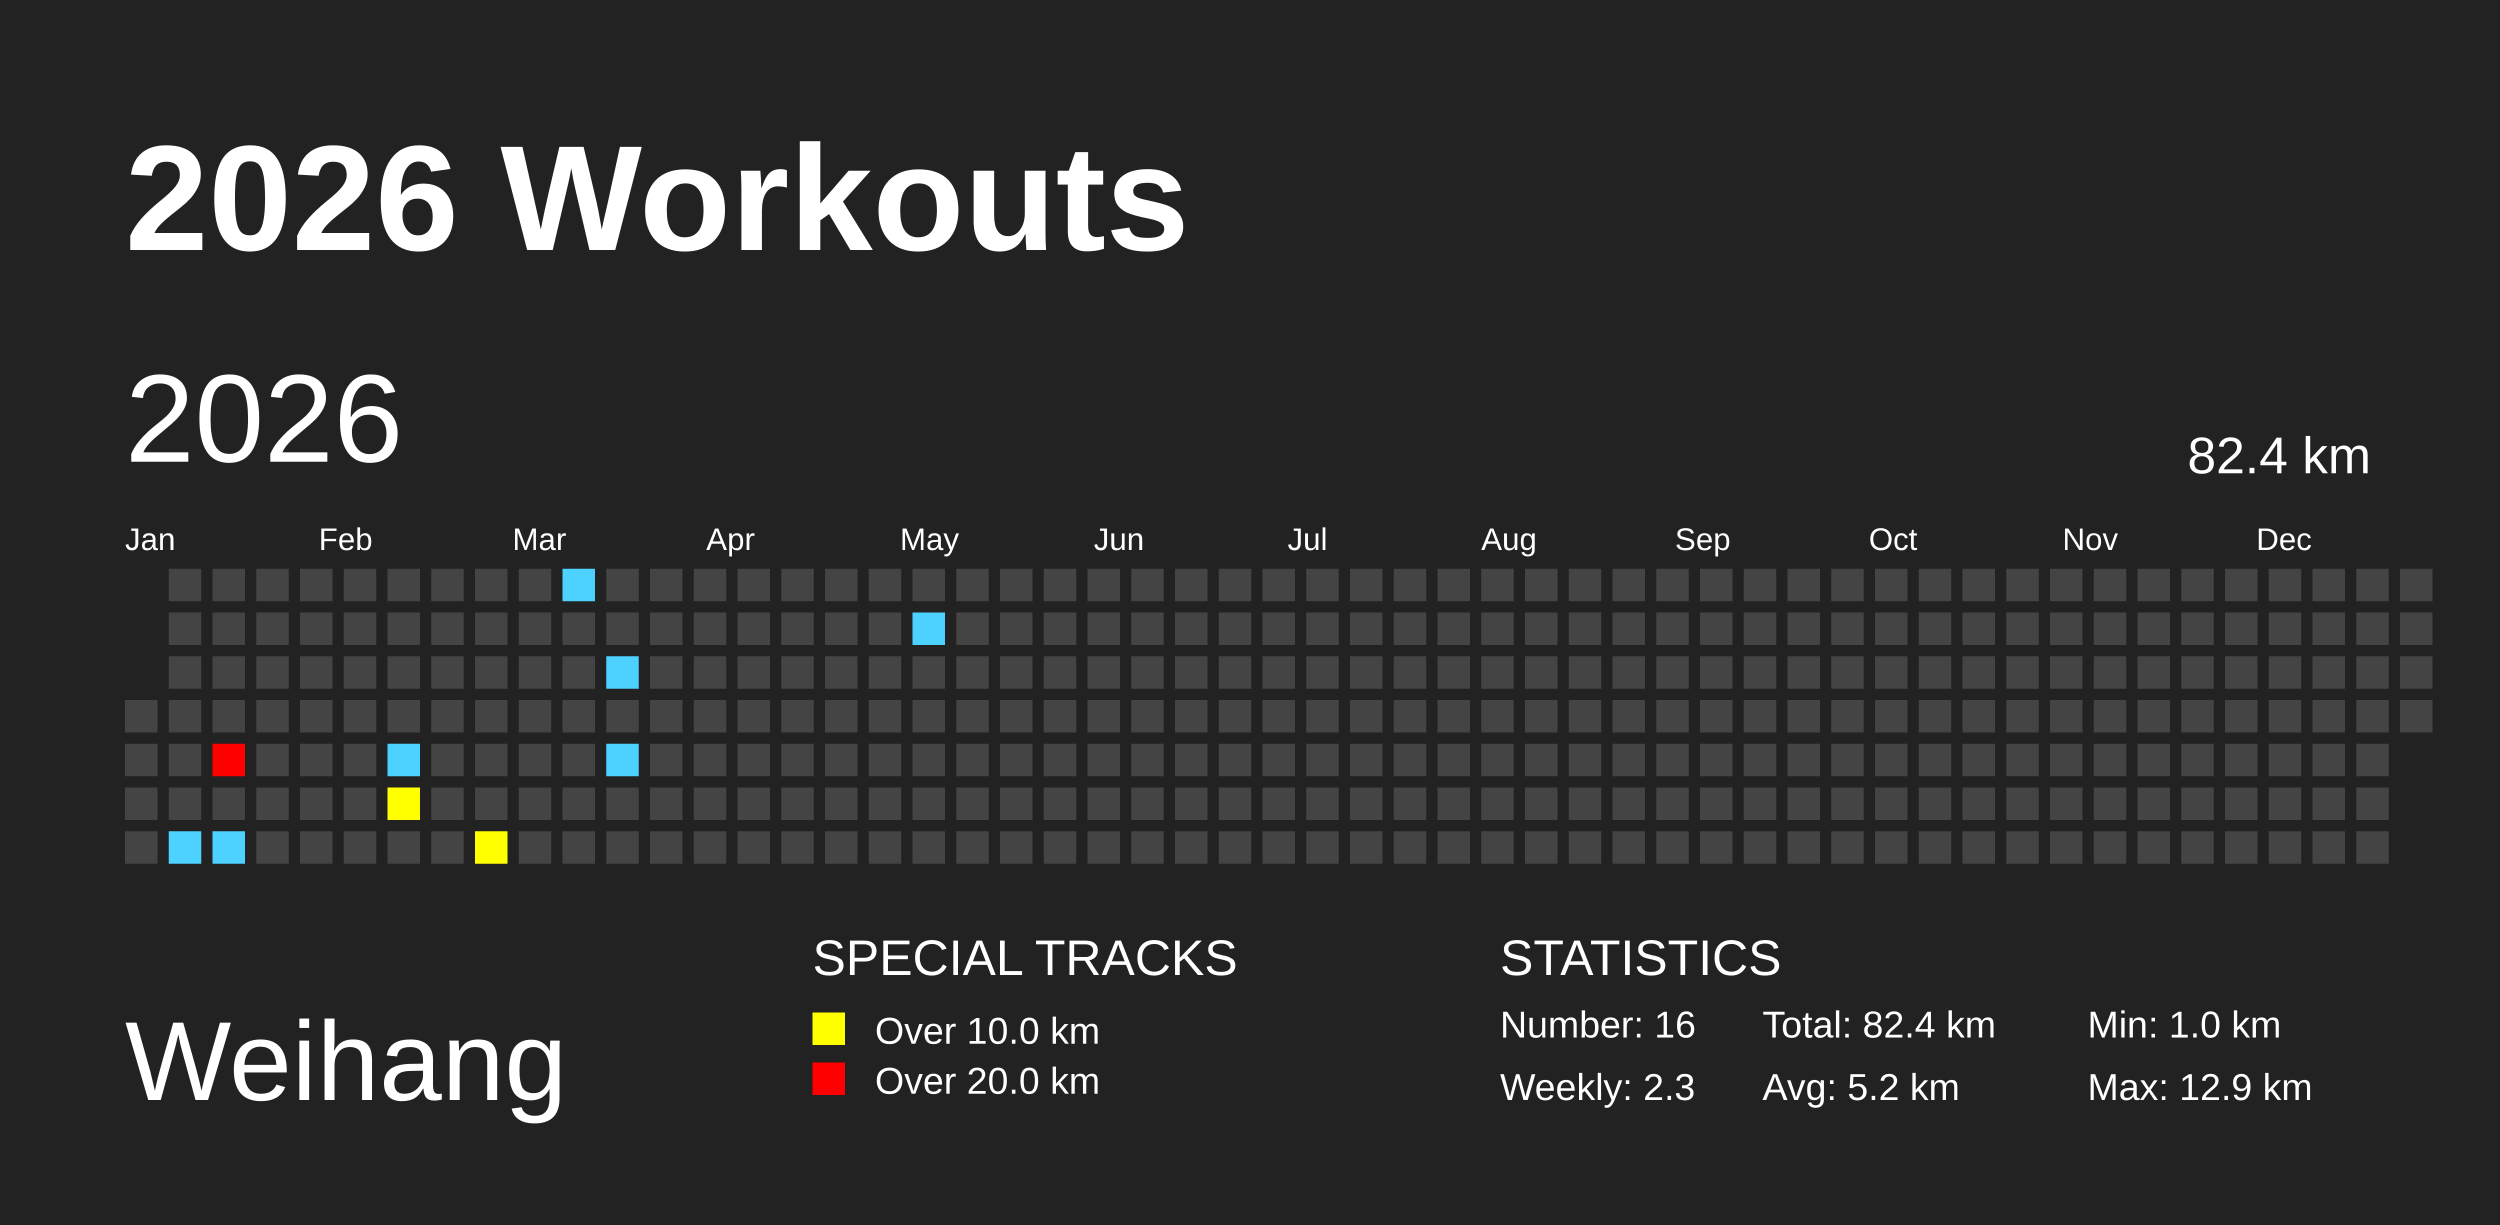
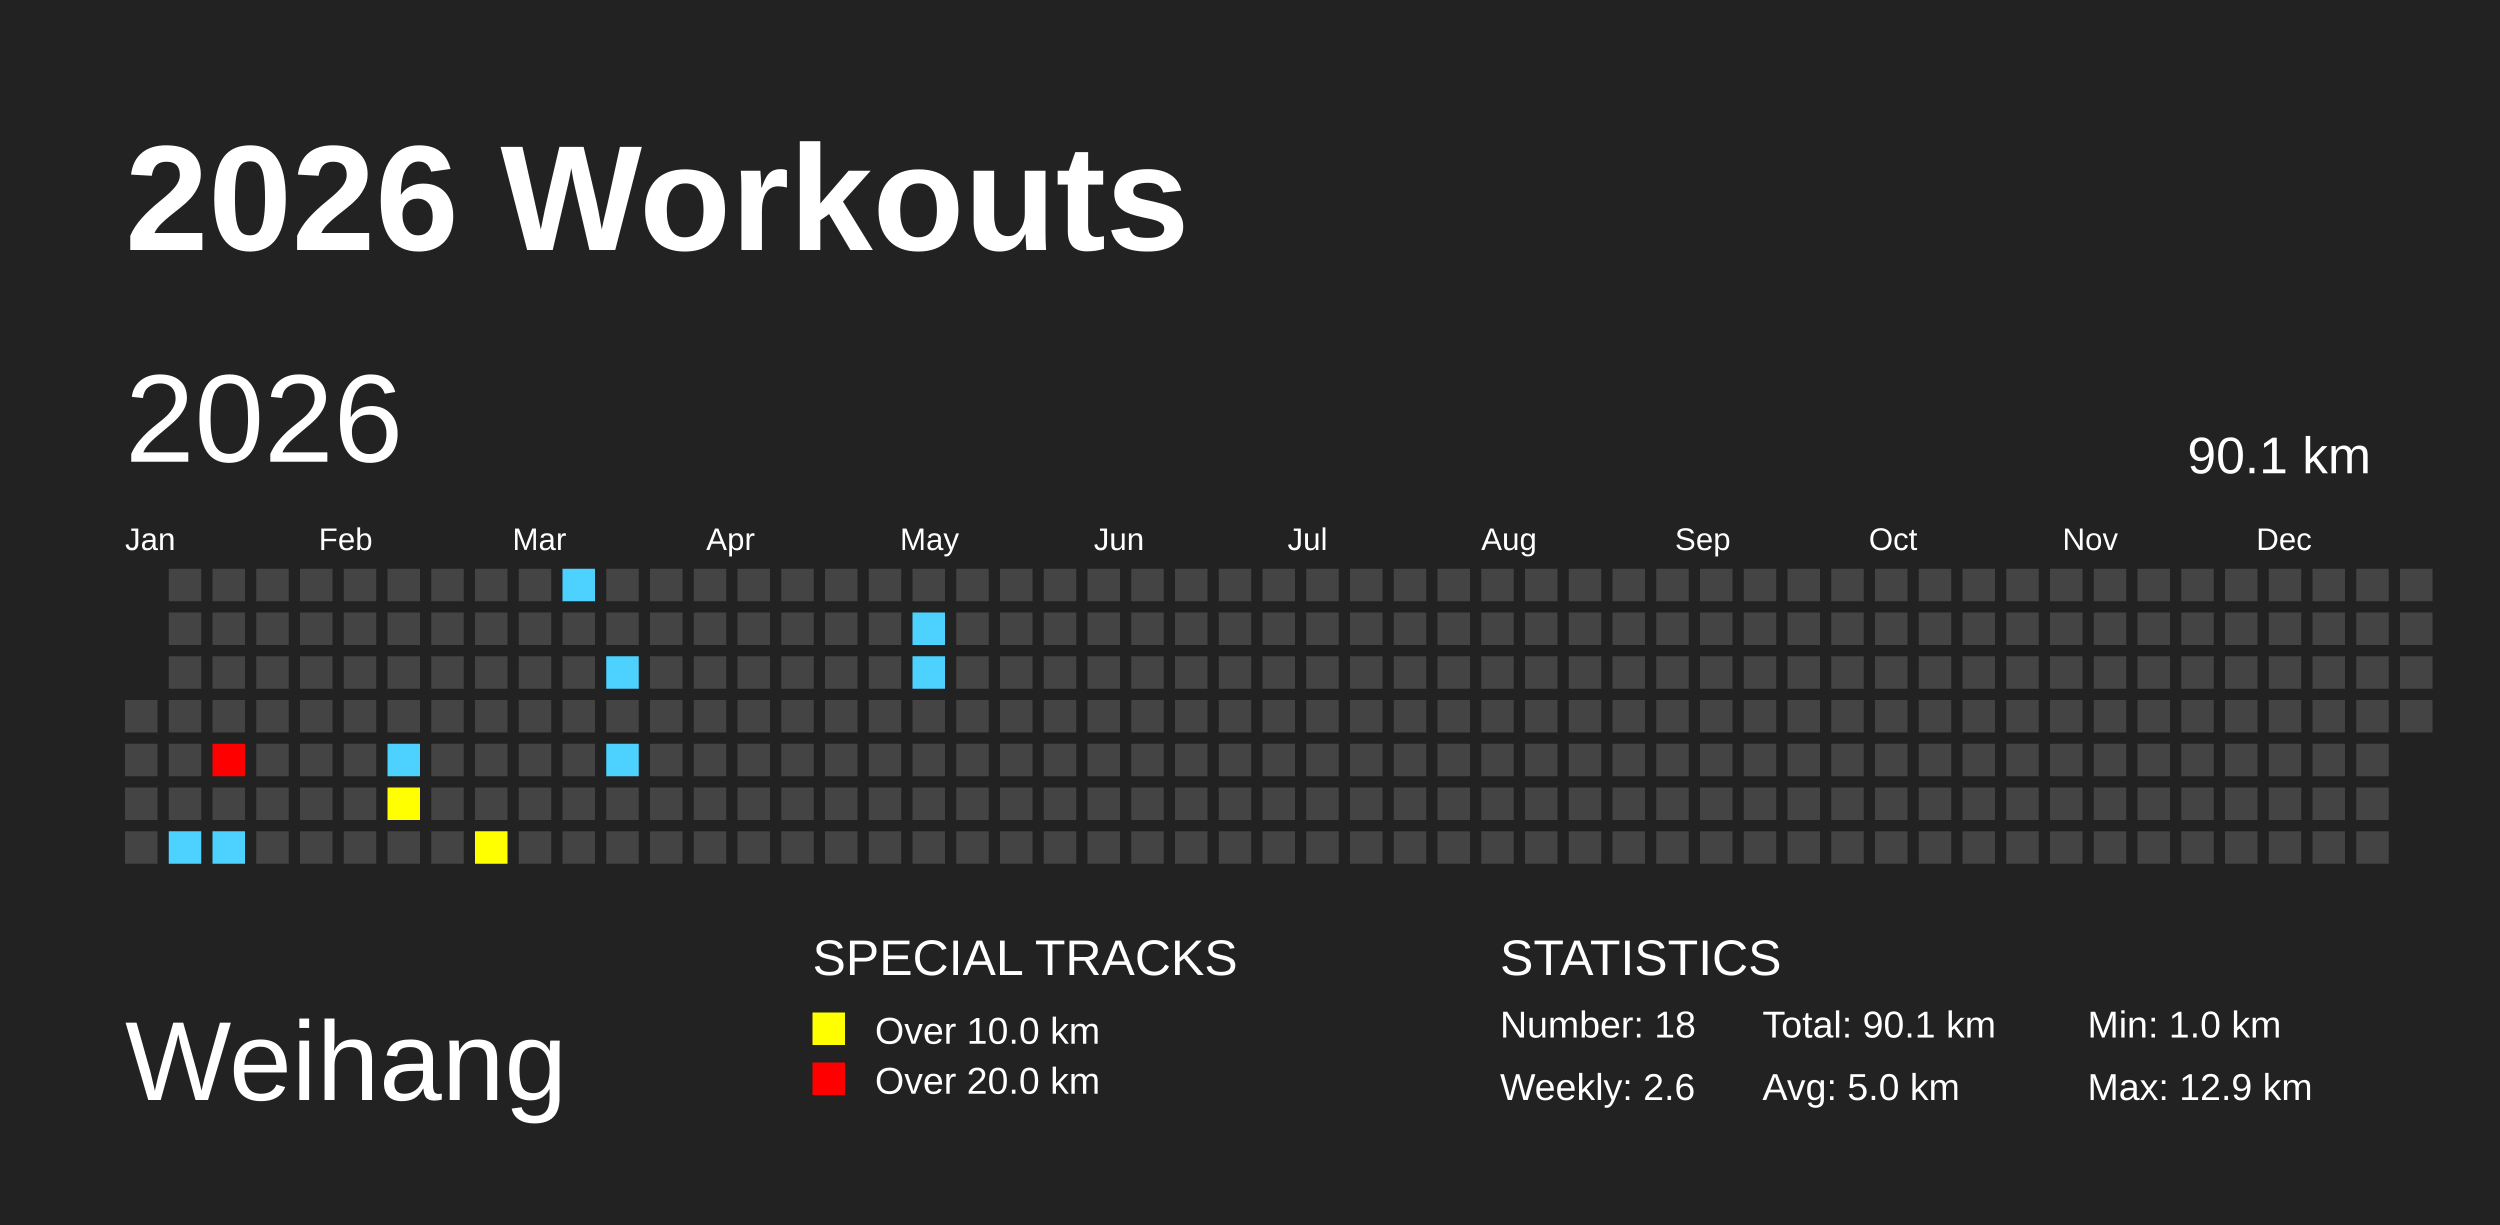
<svg xmlns="http://www.w3.org/2000/svg" baseProfile="full" height="98mm" version="1.1" viewBox="0,0,200,98" width="200mm">
  <defs />
  <rect fill="#222222" height="98" width="200" x="0" y="0" />
  <text fill="#FFFFFF" style="font-size:12px; font-family:Arial; font-weight:bold;" x="10" y="20">2026 Workouts</text>
  <text fill="#FFFFFF" style="font-size:9px; font-family:Arial" x="10" y="88">Weihang</text>
  <text fill="#FFFFFF" style="font-size:4px; font-family:Arial" x="65" y="78">SPECIAL TRACKS</text>
  <rect fill="yellow" height="2.6" width="2.6" x="65" y="81" />
  <text fill="#FFFFFF" style="font-size:3px; font-family:Arial" x="70" y="83.5">Over 10.0 km</text>
  <rect fill="red" height="2.6" width="2.6" x="65" y="85" />
  <text fill="#FFFFFF" style="font-size:3px; font-family:Arial" x="70" y="87.5">Over 20.0 km</text>
  <text fill="#FFFFFF" style="font-size:4px; font-family:Arial" x="120" y="78">STATISTICS</text>
-   <text fill="#FFFFFF" style="font-size:3px; font-family:Arial" x="120" y="83">Number: 16</text>
-   <text fill="#FFFFFF" style="font-size:3px; font-family:Arial" x="120" y="88">Weekly: 2.3</text>
-   <text fill="#FFFFFF" style="font-size:3px; font-family:Arial" x="141" y="83">Total: 82.4 km</text>
-   <text fill="#FFFFFF" style="font-size:3px; font-family:Arial" x="141" y="88">Avg: 5.2 km</text>
+   <text fill="#FFFFFF" style="font-size:3px; font-family:Arial" x="120" y="83">Number: 18</text>
+   <text fill="#FFFFFF" style="font-size:3px; font-family:Arial" x="120" y="88">Weekly: 2.6</text>
+   <text fill="#FFFFFF" style="font-size:3px; font-family:Arial" x="141" y="83">Total: 90.1 km</text>
+   <text fill="#FFFFFF" style="font-size:3px; font-family:Arial" x="141" y="88">Avg: 5.0 km</text>
  <text fill="#FFFFFF" style="font-size:3px; font-family:Arial" x="167" y="83">Min: 1.0 km</text>
  <text fill="#FFFFFF" style="font-size:3px; font-family:Arial" x="167" y="88">Max: 12.9 km</text>
  <text dominant-baseline="hanging" fill="#FFFFFF" style="font-size:10.0px; font-family:Arial;" x="10" y="30">2026</text>
-   <text dominant-baseline="hanging" fill="#FFFFFF" style="font-size:4.125px; font-family:Arial;" x="175" y="35">82.4 km</text>
+   <text dominant-baseline="hanging" fill="#FFFFFF" style="font-size:4.125px; font-family:Arial;" x="175" y="35">90.1 km</text>
  <text fill="#FFFFFF" style="font-size:2.5px; font-family:Arial" x="10.0" y="44">Jan</text>
  <text fill="#FFFFFF" style="font-size:2.5px; font-family:Arial" x="25.5" y="44">Feb</text>
  <text fill="#FFFFFF" style="font-size:2.5px; font-family:Arial" x="41.0" y="44">Mar</text>
  <text fill="#FFFFFF" style="font-size:2.5px; font-family:Arial" x="56.5" y="44">Apr</text>
  <text fill="#FFFFFF" style="font-size:2.5px; font-family:Arial" x="72.0" y="44">May</text>
  <text fill="#FFFFFF" style="font-size:2.5px; font-family:Arial" x="87.5" y="44">Jun</text>
  <text fill="#FFFFFF" style="font-size:2.5px; font-family:Arial" x="103.0" y="44">Jul</text>
  <text fill="#FFFFFF" style="font-size:2.5px; font-family:Arial" x="118.5" y="44">Aug</text>
  <text fill="#FFFFFF" style="font-size:2.5px; font-family:Arial" x="134.0" y="44">Sep</text>
  <text fill="#FFFFFF" style="font-size:2.5px; font-family:Arial" x="149.5" y="44">Oct</text>
  <text fill="#FFFFFF" style="font-size:2.5px; font-family:Arial" x="165.0" y="44">Nov</text>
  <text fill="#FFFFFF" style="font-size:2.5px; font-family:Arial" x="180.5" y="44">Dec</text>
  <rect fill="#444444" height="2.6" width="2.6" x="10.0" y="56.0" />
  <rect fill="#444444" height="2.6" width="2.6" x="10.0" y="59.5" />
  <rect fill="#444444" height="2.6" width="2.6" x="10.0" y="63.0" />
  <rect fill="#444444" height="2.6" width="2.6" x="10.0" y="66.5" />
  <rect fill="#444444" height="2.6" width="2.6" x="13.5" y="45.5" />
  <rect fill="#444444" height="2.6" width="2.6" x="13.5" y="49.0" />
  <rect fill="#444444" height="2.6" width="2.6" x="13.5" y="52.5" />
  <rect fill="#444444" height="2.6" width="2.6" x="13.5" y="56.0" />
  <rect fill="#444444" height="2.6" width="2.6" x="13.5" y="59.5" />
  <rect fill="#444444" height="2.6" width="2.6" x="13.5" y="63.0" />
  <rect fill="#4DD2FF" height="2.6" width="2.6" x="13.5" y="66.5" />
  <rect fill="#444444" height="2.6" width="2.6" x="17.0" y="45.5" />
  <rect fill="#444444" height="2.6" width="2.6" x="17.0" y="49.0" />
  <rect fill="#444444" height="2.6" width="2.6" x="17.0" y="52.5" />
  <rect fill="#444444" height="2.6" width="2.6" x="17.0" y="56.0" />
  <rect fill="red" height="2.6" width="2.6" x="17.0" y="59.5" />
  <rect fill="#444444" height="2.6" width="2.6" x="17.0" y="63.0" />
  <rect fill="#4DD2FF" height="2.6" width="2.6" x="17.0" y="66.5" />
  <rect fill="#444444" height="2.6" width="2.6" x="20.5" y="45.5" />
  <rect fill="#444444" height="2.6" width="2.6" x="20.5" y="49.0" />
  <rect fill="#444444" height="2.6" width="2.6" x="20.5" y="52.5" />
  <rect fill="#444444" height="2.6" width="2.6" x="20.5" y="56.0" />
  <rect fill="#444444" height="2.6" width="2.6" x="20.5" y="59.5" />
  <rect fill="#444444" height="2.6" width="2.6" x="20.5" y="63.0" />
  <rect fill="#444444" height="2.6" width="2.6" x="20.5" y="66.5" />
  <rect fill="#444444" height="2.6" width="2.6" x="24.0" y="45.5" />
  <rect fill="#444444" height="2.6" width="2.6" x="24.0" y="49.0" />
  <rect fill="#444444" height="2.6" width="2.6" x="24.0" y="52.5" />
  <rect fill="#444444" height="2.6" width="2.6" x="24.0" y="56.0" />
  <rect fill="#444444" height="2.6" width="2.6" x="24.0" y="59.5" />
  <rect fill="#444444" height="2.6" width="2.6" x="24.0" y="63.0" />
  <rect fill="#444444" height="2.6" width="2.6" x="24.0" y="66.5" />
  <rect fill="#444444" height="2.6" width="2.6" x="27.5" y="45.5" />
  <rect fill="#444444" height="2.6" width="2.6" x="27.5" y="49.0" />
  <rect fill="#444444" height="2.6" width="2.6" x="27.5" y="52.5" />
  <rect fill="#444444" height="2.6" width="2.6" x="27.5" y="56.0" />
  <rect fill="#444444" height="2.6" width="2.6" x="27.5" y="59.5" />
  <rect fill="#444444" height="2.6" width="2.6" x="27.5" y="63.0" />
  <rect fill="#444444" height="2.6" width="2.6" x="27.5" y="66.5" />
  <rect fill="#444444" height="2.6" width="2.6" x="31.0" y="45.5" />
  <rect fill="#444444" height="2.6" width="2.6" x="31.0" y="49.0" />
  <rect fill="#444444" height="2.6" width="2.6" x="31.0" y="52.5" />
  <rect fill="#444444" height="2.6" width="2.6" x="31.0" y="56.0" />
  <rect fill="#4DD2FF" height="2.6" width="2.6" x="31.0" y="59.5" />
  <rect fill="yellow" height="2.6" width="2.6" x="31.0" y="63.0" />
  <rect fill="#444444" height="2.6" width="2.6" x="31.0" y="66.5" />
  <rect fill="#444444" height="2.6" width="2.6" x="34.5" y="45.5" />
  <rect fill="#444444" height="2.6" width="2.6" x="34.5" y="49.0" />
  <rect fill="#444444" height="2.6" width="2.6" x="34.5" y="52.5" />
  <rect fill="#444444" height="2.6" width="2.6" x="34.5" y="56.0" />
  <rect fill="#444444" height="2.6" width="2.6" x="34.5" y="59.5" />
  <rect fill="#444444" height="2.6" width="2.6" x="34.5" y="63.0" />
  <rect fill="#444444" height="2.6" width="2.6" x="34.5" y="66.5" />
  <rect fill="#444444" height="2.6" width="2.6" x="38.0" y="45.5" />
  <rect fill="#444444" height="2.6" width="2.6" x="38.0" y="49.0" />
  <rect fill="#444444" height="2.6" width="2.6" x="38.0" y="52.5" />
  <rect fill="#444444" height="2.6" width="2.6" x="38.0" y="56.0" />
  <rect fill="#444444" height="2.6" width="2.6" x="38.0" y="59.5" />
  <rect fill="#444444" height="2.6" width="2.6" x="38.0" y="63.0" />
  <rect fill="yellow" height="2.6" width="2.6" x="38.0" y="66.5" />
  <rect fill="#444444" height="2.6" width="2.6" x="41.5" y="45.5" />
  <rect fill="#444444" height="2.6" width="2.6" x="41.5" y="49.0" />
  <rect fill="#444444" height="2.6" width="2.6" x="41.5" y="52.5" />
  <rect fill="#444444" height="2.6" width="2.6" x="41.5" y="56.0" />
  <rect fill="#444444" height="2.6" width="2.6" x="41.5" y="59.5" />
  <rect fill="#444444" height="2.6" width="2.6" x="41.5" y="63.0" />
  <rect fill="#444444" height="2.6" width="2.6" x="41.5" y="66.5" />
  <rect fill="#4DD2FF" height="2.6" width="2.6" x="45.0" y="45.5" />
  <rect fill="#444444" height="2.6" width="2.6" x="45.0" y="49.0" />
  <rect fill="#444444" height="2.6" width="2.6" x="45.0" y="52.5" />
  <rect fill="#444444" height="2.6" width="2.6" x="45.0" y="56.0" />
  <rect fill="#444444" height="2.6" width="2.6" x="45.0" y="59.5" />
  <rect fill="#444444" height="2.6" width="2.6" x="45.0" y="63.0" />
  <rect fill="#444444" height="2.6" width="2.6" x="45.0" y="66.5" />
  <rect fill="#444444" height="2.6" width="2.6" x="48.5" y="45.5" />
  <rect fill="#444444" height="2.6" width="2.6" x="48.5" y="49.0" />
  <rect fill="#4DD2FF" height="2.6" width="2.6" x="48.5" y="52.5" />
  <rect fill="#444444" height="2.6" width="2.6" x="48.5" y="56.0" />
  <rect fill="#4DD2FF" height="2.6" width="2.6" x="48.5" y="59.5" />
  <rect fill="#444444" height="2.6" width="2.6" x="48.5" y="63.0" />
  <rect fill="#444444" height="2.6" width="2.6" x="48.5" y="66.5" />
  <rect fill="#444444" height="2.6" width="2.6" x="52.0" y="45.5" />
  <rect fill="#444444" height="2.6" width="2.6" x="52.0" y="49.0" />
  <rect fill="#444444" height="2.6" width="2.6" x="52.0" y="52.5" />
  <rect fill="#444444" height="2.6" width="2.6" x="52.0" y="56.0" />
  <rect fill="#444444" height="2.6" width="2.6" x="52.0" y="59.5" />
  <rect fill="#444444" height="2.6" width="2.6" x="52.0" y="63.0" />
  <rect fill="#444444" height="2.6" width="2.6" x="52.0" y="66.5" />
  <rect fill="#444444" height="2.6" width="2.6" x="55.5" y="45.5" />
  <rect fill="#444444" height="2.6" width="2.6" x="55.5" y="49.0" />
  <rect fill="#444444" height="2.6" width="2.6" x="55.5" y="52.5" />
  <rect fill="#444444" height="2.6" width="2.6" x="55.5" y="56.0" />
  <rect fill="#444444" height="2.6" width="2.6" x="55.5" y="59.5" />
  <rect fill="#444444" height="2.6" width="2.6" x="55.5" y="63.0" />
  <rect fill="#444444" height="2.6" width="2.6" x="55.5" y="66.5" />
  <rect fill="#444444" height="2.6" width="2.6" x="59.0" y="45.5" />
  <rect fill="#444444" height="2.6" width="2.6" x="59.0" y="49.0" />
  <rect fill="#444444" height="2.6" width="2.6" x="59.0" y="52.5" />
  <rect fill="#444444" height="2.6" width="2.6" x="59.0" y="56.0" />
  <rect fill="#444444" height="2.6" width="2.6" x="59.0" y="59.5" />
  <rect fill="#444444" height="2.6" width="2.6" x="59.0" y="63.0" />
  <rect fill="#444444" height="2.6" width="2.6" x="59.0" y="66.5" />
  <rect fill="#444444" height="2.6" width="2.6" x="62.5" y="45.5" />
  <rect fill="#444444" height="2.6" width="2.6" x="62.5" y="49.0" />
  <rect fill="#444444" height="2.6" width="2.6" x="62.5" y="52.5" />
  <rect fill="#444444" height="2.6" width="2.6" x="62.5" y="56.0" />
  <rect fill="#444444" height="2.6" width="2.6" x="62.5" y="59.5" />
  <rect fill="#444444" height="2.6" width="2.6" x="62.5" y="63.0" />
  <rect fill="#444444" height="2.6" width="2.6" x="62.5" y="66.5" />
  <rect fill="#444444" height="2.6" width="2.6" x="66.0" y="45.5" />
  <rect fill="#444444" height="2.6" width="2.6" x="66.0" y="49.0" />
  <rect fill="#444444" height="2.6" width="2.6" x="66.0" y="52.5" />
  <rect fill="#444444" height="2.6" width="2.6" x="66.0" y="56.0" />
  <rect fill="#444444" height="2.6" width="2.6" x="66.0" y="59.5" />
  <rect fill="#444444" height="2.6" width="2.6" x="66.0" y="63.0" />
  <rect fill="#444444" height="2.6" width="2.6" x="66.0" y="66.5" />
  <rect fill="#444444" height="2.6" width="2.6" x="69.5" y="45.5" />
  <rect fill="#444444" height="2.6" width="2.6" x="69.5" y="49.0" />
  <rect fill="#444444" height="2.6" width="2.6" x="69.5" y="52.5" />
  <rect fill="#444444" height="2.6" width="2.6" x="69.5" y="56.0" />
  <rect fill="#444444" height="2.6" width="2.6" x="69.5" y="59.5" />
  <rect fill="#444444" height="2.6" width="2.6" x="69.5" y="63.0" />
  <rect fill="#444444" height="2.6" width="2.6" x="69.5" y="66.5" />
  <rect fill="#444444" height="2.6" width="2.6" x="73.0" y="45.5" />
  <rect fill="#4DD2FF" height="2.6" width="2.6" x="73.0" y="49.0" />
-   <rect fill="#444444" height="2.6" width="2.6" x="73.0" y="52.5" />
+   <rect fill="#4DD2FF" height="2.6" width="2.6" x="73.0" y="52.5" />
  <rect fill="#444444" height="2.6" width="2.6" x="73.0" y="56.0" />
  <rect fill="#444444" height="2.6" width="2.6" x="73.0" y="59.5" />
  <rect fill="#444444" height="2.6" width="2.6" x="73.0" y="63.0" />
  <rect fill="#444444" height="2.6" width="2.6" x="73.0" y="66.5" />
  <rect fill="#444444" height="2.6" width="2.6" x="76.5" y="45.5" />
  <rect fill="#444444" height="2.6" width="2.6" x="76.5" y="49.0" />
  <rect fill="#444444" height="2.6" width="2.6" x="76.5" y="52.5" />
  <rect fill="#444444" height="2.6" width="2.6" x="76.5" y="56.0" />
  <rect fill="#444444" height="2.6" width="2.6" x="76.5" y="59.5" />
  <rect fill="#444444" height="2.6" width="2.6" x="76.5" y="63.0" />
  <rect fill="#444444" height="2.6" width="2.6" x="76.5" y="66.5" />
  <rect fill="#444444" height="2.6" width="2.6" x="80.0" y="45.5" />
  <rect fill="#444444" height="2.6" width="2.6" x="80.0" y="49.0" />
  <rect fill="#444444" height="2.6" width="2.6" x="80.0" y="52.5" />
  <rect fill="#444444" height="2.6" width="2.6" x="80.0" y="56.0" />
  <rect fill="#444444" height="2.6" width="2.6" x="80.0" y="59.5" />
  <rect fill="#444444" height="2.6" width="2.6" x="80.0" y="63.0" />
  <rect fill="#444444" height="2.6" width="2.6" x="80.0" y="66.5" />
  <rect fill="#444444" height="2.6" width="2.6" x="83.5" y="45.5" />
  <rect fill="#444444" height="2.6" width="2.6" x="83.5" y="49.0" />
  <rect fill="#444444" height="2.6" width="2.6" x="83.5" y="52.5" />
  <rect fill="#444444" height="2.6" width="2.6" x="83.5" y="56.0" />
  <rect fill="#444444" height="2.6" width="2.6" x="83.5" y="59.5" />
  <rect fill="#444444" height="2.6" width="2.6" x="83.5" y="63.0" />
  <rect fill="#444444" height="2.6" width="2.6" x="83.5" y="66.5" />
  <rect fill="#444444" height="2.6" width="2.6" x="87.0" y="45.5" />
  <rect fill="#444444" height="2.6" width="2.6" x="87.0" y="49.0" />
  <rect fill="#444444" height="2.6" width="2.6" x="87.0" y="52.5" />
  <rect fill="#444444" height="2.6" width="2.6" x="87.0" y="56.0" />
  <rect fill="#444444" height="2.6" width="2.6" x="87.0" y="59.5" />
  <rect fill="#444444" height="2.6" width="2.6" x="87.0" y="63.0" />
  <rect fill="#444444" height="2.6" width="2.6" x="87.0" y="66.5" />
  <rect fill="#444444" height="2.6" width="2.6" x="90.5" y="45.5" />
  <rect fill="#444444" height="2.6" width="2.6" x="90.5" y="49.0" />
  <rect fill="#444444" height="2.6" width="2.6" x="90.5" y="52.5" />
  <rect fill="#444444" height="2.6" width="2.6" x="90.5" y="56.0" />
  <rect fill="#444444" height="2.6" width="2.6" x="90.5" y="59.5" />
  <rect fill="#444444" height="2.6" width="2.6" x="90.5" y="63.0" />
  <rect fill="#444444" height="2.6" width="2.6" x="90.5" y="66.5" />
  <rect fill="#444444" height="2.6" width="2.6" x="94.0" y="45.5" />
  <rect fill="#444444" height="2.6" width="2.6" x="94.0" y="49.0" />
  <rect fill="#444444" height="2.6" width="2.6" x="94.0" y="52.5" />
  <rect fill="#444444" height="2.6" width="2.6" x="94.0" y="56.0" />
  <rect fill="#444444" height="2.6" width="2.6" x="94.0" y="59.5" />
  <rect fill="#444444" height="2.6" width="2.6" x="94.0" y="63.0" />
  <rect fill="#444444" height="2.6" width="2.6" x="94.0" y="66.5" />
  <rect fill="#444444" height="2.6" width="2.6" x="97.5" y="45.5" />
  <rect fill="#444444" height="2.6" width="2.6" x="97.5" y="49.0" />
  <rect fill="#444444" height="2.6" width="2.6" x="97.5" y="52.5" />
  <rect fill="#444444" height="2.6" width="2.6" x="97.5" y="56.0" />
  <rect fill="#444444" height="2.6" width="2.6" x="97.5" y="59.5" />
  <rect fill="#444444" height="2.6" width="2.6" x="97.5" y="63.0" />
  <rect fill="#444444" height="2.6" width="2.6" x="97.5" y="66.5" />
  <rect fill="#444444" height="2.6" width="2.6" x="101.0" y="45.5" />
  <rect fill="#444444" height="2.6" width="2.6" x="101.0" y="49.0" />
  <rect fill="#444444" height="2.6" width="2.6" x="101.0" y="52.5" />
  <rect fill="#444444" height="2.6" width="2.6" x="101.0" y="56.0" />
  <rect fill="#444444" height="2.6" width="2.6" x="101.0" y="59.5" />
  <rect fill="#444444" height="2.6" width="2.6" x="101.0" y="63.0" />
  <rect fill="#444444" height="2.6" width="2.6" x="101.0" y="66.5" />
  <rect fill="#444444" height="2.6" width="2.6" x="104.5" y="45.5" />
  <rect fill="#444444" height="2.6" width="2.6" x="104.5" y="49.0" />
  <rect fill="#444444" height="2.6" width="2.6" x="104.5" y="52.5" />
  <rect fill="#444444" height="2.6" width="2.6" x="104.5" y="56.0" />
  <rect fill="#444444" height="2.6" width="2.6" x="104.5" y="59.5" />
  <rect fill="#444444" height="2.6" width="2.6" x="104.5" y="63.0" />
  <rect fill="#444444" height="2.6" width="2.6" x="104.5" y="66.5" />
  <rect fill="#444444" height="2.6" width="2.6" x="108.0" y="45.5" />
  <rect fill="#444444" height="2.6" width="2.6" x="108.0" y="49.0" />
  <rect fill="#444444" height="2.6" width="2.6" x="108.0" y="52.5" />
  <rect fill="#444444" height="2.6" width="2.6" x="108.0" y="56.0" />
  <rect fill="#444444" height="2.6" width="2.6" x="108.0" y="59.5" />
  <rect fill="#444444" height="2.6" width="2.6" x="108.0" y="63.0" />
  <rect fill="#444444" height="2.6" width="2.6" x="108.0" y="66.5" />
  <rect fill="#444444" height="2.6" width="2.6" x="111.5" y="45.5" />
  <rect fill="#444444" height="2.6" width="2.6" x="111.5" y="49.0" />
  <rect fill="#444444" height="2.6" width="2.6" x="111.5" y="52.5" />
  <rect fill="#444444" height="2.6" width="2.6" x="111.5" y="56.0" />
  <rect fill="#444444" height="2.6" width="2.6" x="111.5" y="59.5" />
  <rect fill="#444444" height="2.6" width="2.6" x="111.5" y="63.0" />
  <rect fill="#444444" height="2.6" width="2.6" x="111.5" y="66.5" />
  <rect fill="#444444" height="2.6" width="2.6" x="115.0" y="45.5" />
  <rect fill="#444444" height="2.6" width="2.6" x="115.0" y="49.0" />
  <rect fill="#444444" height="2.6" width="2.6" x="115.0" y="52.5" />
  <rect fill="#444444" height="2.6" width="2.6" x="115.0" y="56.0" />
  <rect fill="#444444" height="2.6" width="2.6" x="115.0" y="59.5" />
  <rect fill="#444444" height="2.6" width="2.6" x="115.0" y="63.0" />
  <rect fill="#444444" height="2.6" width="2.6" x="115.0" y="66.5" />
  <rect fill="#444444" height="2.6" width="2.6" x="118.5" y="45.5" />
  <rect fill="#444444" height="2.6" width="2.6" x="118.5" y="49.0" />
  <rect fill="#444444" height="2.6" width="2.6" x="118.5" y="52.5" />
  <rect fill="#444444" height="2.6" width="2.6" x="118.5" y="56.0" />
  <rect fill="#444444" height="2.6" width="2.6" x="118.5" y="59.5" />
  <rect fill="#444444" height="2.6" width="2.6" x="118.5" y="63.0" />
  <rect fill="#444444" height="2.6" width="2.6" x="118.5" y="66.5" />
  <rect fill="#444444" height="2.6" width="2.6" x="122.0" y="45.5" />
  <rect fill="#444444" height="2.6" width="2.6" x="122.0" y="49.0" />
  <rect fill="#444444" height="2.6" width="2.6" x="122.0" y="52.5" />
  <rect fill="#444444" height="2.6" width="2.6" x="122.0" y="56.0" />
  <rect fill="#444444" height="2.6" width="2.6" x="122.0" y="59.5" />
  <rect fill="#444444" height="2.6" width="2.6" x="122.0" y="63.0" />
  <rect fill="#444444" height="2.6" width="2.6" x="122.0" y="66.5" />
  <rect fill="#444444" height="2.6" width="2.6" x="125.5" y="45.5" />
  <rect fill="#444444" height="2.6" width="2.6" x="125.5" y="49.0" />
  <rect fill="#444444" height="2.6" width="2.6" x="125.5" y="52.5" />
  <rect fill="#444444" height="2.6" width="2.6" x="125.5" y="56.0" />
  <rect fill="#444444" height="2.6" width="2.6" x="125.5" y="59.5" />
  <rect fill="#444444" height="2.6" width="2.6" x="125.5" y="63.0" />
  <rect fill="#444444" height="2.6" width="2.6" x="125.5" y="66.5" />
  <rect fill="#444444" height="2.6" width="2.6" x="129.0" y="45.5" />
  <rect fill="#444444" height="2.6" width="2.6" x="129.0" y="49.0" />
  <rect fill="#444444" height="2.6" width="2.6" x="129.0" y="52.5" />
  <rect fill="#444444" height="2.6" width="2.6" x="129.0" y="56.0" />
  <rect fill="#444444" height="2.6" width="2.6" x="129.0" y="59.5" />
  <rect fill="#444444" height="2.6" width="2.6" x="129.0" y="63.0" />
  <rect fill="#444444" height="2.6" width="2.6" x="129.0" y="66.5" />
  <rect fill="#444444" height="2.6" width="2.6" x="132.5" y="45.5" />
  <rect fill="#444444" height="2.6" width="2.6" x="132.5" y="49.0" />
  <rect fill="#444444" height="2.6" width="2.6" x="132.5" y="52.5" />
  <rect fill="#444444" height="2.6" width="2.6" x="132.5" y="56.0" />
  <rect fill="#444444" height="2.6" width="2.6" x="132.5" y="59.5" />
  <rect fill="#444444" height="2.6" width="2.6" x="132.5" y="63.0" />
  <rect fill="#444444" height="2.6" width="2.6" x="132.5" y="66.5" />
  <rect fill="#444444" height="2.6" width="2.6" x="136.0" y="45.5" />
  <rect fill="#444444" height="2.6" width="2.6" x="136.0" y="49.0" />
  <rect fill="#444444" height="2.6" width="2.6" x="136.0" y="52.5" />
  <rect fill="#444444" height="2.6" width="2.6" x="136.0" y="56.0" />
  <rect fill="#444444" height="2.6" width="2.6" x="136.0" y="59.5" />
  <rect fill="#444444" height="2.6" width="2.6" x="136.0" y="63.0" />
  <rect fill="#444444" height="2.6" width="2.6" x="136.0" y="66.5" />
  <rect fill="#444444" height="2.6" width="2.6" x="139.5" y="45.5" />
  <rect fill="#444444" height="2.6" width="2.6" x="139.5" y="49.0" />
  <rect fill="#444444" height="2.6" width="2.6" x="139.5" y="52.5" />
  <rect fill="#444444" height="2.6" width="2.6" x="139.5" y="56.0" />
  <rect fill="#444444" height="2.6" width="2.6" x="139.5" y="59.5" />
  <rect fill="#444444" height="2.6" width="2.6" x="139.5" y="63.0" />
  <rect fill="#444444" height="2.6" width="2.6" x="139.5" y="66.5" />
  <rect fill="#444444" height="2.6" width="2.6" x="143.0" y="45.5" />
  <rect fill="#444444" height="2.6" width="2.6" x="143.0" y="49.0" />
  <rect fill="#444444" height="2.6" width="2.6" x="143.0" y="52.5" />
  <rect fill="#444444" height="2.6" width="2.6" x="143.0" y="56.0" />
  <rect fill="#444444" height="2.6" width="2.6" x="143.0" y="59.5" />
  <rect fill="#444444" height="2.6" width="2.6" x="143.0" y="63.0" />
  <rect fill="#444444" height="2.6" width="2.6" x="143.0" y="66.5" />
  <rect fill="#444444" height="2.6" width="2.6" x="146.5" y="45.5" />
  <rect fill="#444444" height="2.6" width="2.6" x="146.5" y="49.0" />
  <rect fill="#444444" height="2.6" width="2.6" x="146.5" y="52.5" />
  <rect fill="#444444" height="2.6" width="2.6" x="146.5" y="56.0" />
  <rect fill="#444444" height="2.6" width="2.6" x="146.5" y="59.5" />
  <rect fill="#444444" height="2.6" width="2.6" x="146.5" y="63.0" />
  <rect fill="#444444" height="2.6" width="2.6" x="146.5" y="66.5" />
  <rect fill="#444444" height="2.6" width="2.6" x="150.0" y="45.5" />
  <rect fill="#444444" height="2.6" width="2.6" x="150.0" y="49.0" />
  <rect fill="#444444" height="2.6" width="2.6" x="150.0" y="52.5" />
  <rect fill="#444444" height="2.6" width="2.6" x="150.0" y="56.0" />
  <rect fill="#444444" height="2.6" width="2.6" x="150.0" y="59.5" />
  <rect fill="#444444" height="2.6" width="2.6" x="150.0" y="63.0" />
  <rect fill="#444444" height="2.6" width="2.6" x="150.0" y="66.5" />
  <rect fill="#444444" height="2.6" width="2.6" x="153.5" y="45.5" />
  <rect fill="#444444" height="2.6" width="2.6" x="153.5" y="49.0" />
  <rect fill="#444444" height="2.6" width="2.6" x="153.5" y="52.5" />
  <rect fill="#444444" height="2.6" width="2.6" x="153.5" y="56.0" />
  <rect fill="#444444" height="2.6" width="2.6" x="153.5" y="59.5" />
  <rect fill="#444444" height="2.6" width="2.6" x="153.5" y="63.0" />
  <rect fill="#444444" height="2.6" width="2.6" x="153.5" y="66.5" />
  <rect fill="#444444" height="2.6" width="2.6" x="157.0" y="45.5" />
  <rect fill="#444444" height="2.6" width="2.6" x="157.0" y="49.0" />
  <rect fill="#444444" height="2.6" width="2.6" x="157.0" y="52.5" />
  <rect fill="#444444" height="2.6" width="2.6" x="157.0" y="56.0" />
  <rect fill="#444444" height="2.6" width="2.6" x="157.0" y="59.5" />
  <rect fill="#444444" height="2.6" width="2.6" x="157.0" y="63.0" />
  <rect fill="#444444" height="2.6" width="2.6" x="157.0" y="66.5" />
  <rect fill="#444444" height="2.6" width="2.6" x="160.5" y="45.5" />
  <rect fill="#444444" height="2.6" width="2.6" x="160.5" y="49.0" />
  <rect fill="#444444" height="2.6" width="2.6" x="160.5" y="52.5" />
  <rect fill="#444444" height="2.6" width="2.6" x="160.5" y="56.0" />
  <rect fill="#444444" height="2.6" width="2.6" x="160.5" y="59.5" />
  <rect fill="#444444" height="2.6" width="2.6" x="160.5" y="63.0" />
  <rect fill="#444444" height="2.6" width="2.6" x="160.5" y="66.5" />
  <rect fill="#444444" height="2.6" width="2.6" x="164.0" y="45.5" />
  <rect fill="#444444" height="2.6" width="2.6" x="164.0" y="49.0" />
  <rect fill="#444444" height="2.6" width="2.6" x="164.0" y="52.5" />
  <rect fill="#444444" height="2.6" width="2.6" x="164.0" y="56.0" />
  <rect fill="#444444" height="2.6" width="2.6" x="164.0" y="59.5" />
  <rect fill="#444444" height="2.6" width="2.6" x="164.0" y="63.0" />
  <rect fill="#444444" height="2.6" width="2.6" x="164.0" y="66.5" />
  <rect fill="#444444" height="2.6" width="2.6" x="167.5" y="45.5" />
  <rect fill="#444444" height="2.6" width="2.6" x="167.5" y="49.0" />
  <rect fill="#444444" height="2.6" width="2.6" x="167.5" y="52.5" />
  <rect fill="#444444" height="2.6" width="2.6" x="167.5" y="56.0" />
  <rect fill="#444444" height="2.6" width="2.6" x="167.5" y="59.5" />
  <rect fill="#444444" height="2.6" width="2.6" x="167.5" y="63.0" />
  <rect fill="#444444" height="2.6" width="2.6" x="167.5" y="66.5" />
  <rect fill="#444444" height="2.6" width="2.6" x="171.0" y="45.5" />
  <rect fill="#444444" height="2.6" width="2.6" x="171.0" y="49.0" />
  <rect fill="#444444" height="2.6" width="2.6" x="171.0" y="52.5" />
  <rect fill="#444444" height="2.6" width="2.6" x="171.0" y="56.0" />
  <rect fill="#444444" height="2.6" width="2.6" x="171.0" y="59.5" />
  <rect fill="#444444" height="2.6" width="2.6" x="171.0" y="63.0" />
  <rect fill="#444444" height="2.6" width="2.6" x="171.0" y="66.5" />
  <rect fill="#444444" height="2.6" width="2.6" x="174.5" y="45.5" />
  <rect fill="#444444" height="2.6" width="2.6" x="174.5" y="49.0" />
  <rect fill="#444444" height="2.6" width="2.6" x="174.5" y="52.5" />
  <rect fill="#444444" height="2.6" width="2.6" x="174.5" y="56.0" />
  <rect fill="#444444" height="2.6" width="2.6" x="174.5" y="59.5" />
  <rect fill="#444444" height="2.6" width="2.6" x="174.5" y="63.0" />
  <rect fill="#444444" height="2.6" width="2.6" x="174.5" y="66.5" />
  <rect fill="#444444" height="2.6" width="2.6" x="178.0" y="45.5" />
  <rect fill="#444444" height="2.6" width="2.6" x="178.0" y="49.0" />
  <rect fill="#444444" height="2.6" width="2.6" x="178.0" y="52.5" />
  <rect fill="#444444" height="2.6" width="2.6" x="178.0" y="56.0" />
  <rect fill="#444444" height="2.6" width="2.6" x="178.0" y="59.5" />
  <rect fill="#444444" height="2.6" width="2.6" x="178.0" y="63.0" />
  <rect fill="#444444" height="2.6" width="2.6" x="178.0" y="66.5" />
  <rect fill="#444444" height="2.6" width="2.6" x="181.5" y="45.5" />
  <rect fill="#444444" height="2.6" width="2.6" x="181.5" y="49.0" />
  <rect fill="#444444" height="2.6" width="2.6" x="181.5" y="52.5" />
  <rect fill="#444444" height="2.6" width="2.6" x="181.5" y="56.0" />
  <rect fill="#444444" height="2.6" width="2.6" x="181.5" y="59.5" />
  <rect fill="#444444" height="2.6" width="2.6" x="181.5" y="63.0" />
  <rect fill="#444444" height="2.6" width="2.6" x="181.5" y="66.5" />
  <rect fill="#444444" height="2.6" width="2.6" x="185.0" y="45.5" />
  <rect fill="#444444" height="2.6" width="2.6" x="185.0" y="49.0" />
  <rect fill="#444444" height="2.6" width="2.6" x="185.0" y="52.5" />
  <rect fill="#444444" height="2.6" width="2.6" x="185.0" y="56.0" />
  <rect fill="#444444" height="2.6" width="2.6" x="185.0" y="59.5" />
  <rect fill="#444444" height="2.6" width="2.6" x="185.0" y="63.0" />
  <rect fill="#444444" height="2.6" width="2.6" x="185.0" y="66.5" />
  <rect fill="#444444" height="2.6" width="2.6" x="188.5" y="45.5" />
  <rect fill="#444444" height="2.6" width="2.6" x="188.5" y="49.0" />
  <rect fill="#444444" height="2.6" width="2.6" x="188.5" y="52.5" />
  <rect fill="#444444" height="2.6" width="2.6" x="188.5" y="56.0" />
  <rect fill="#444444" height="2.6" width="2.6" x="188.5" y="59.5" />
  <rect fill="#444444" height="2.6" width="2.6" x="188.5" y="63.0" />
  <rect fill="#444444" height="2.6" width="2.6" x="188.5" y="66.5" />
  <rect fill="#444444" height="2.6" width="2.6" x="192.0" y="45.5" />
  <rect fill="#444444" height="2.6" width="2.6" x="192.0" y="49.0" />
  <rect fill="#444444" height="2.6" width="2.6" x="192.0" y="52.5" />
  <rect fill="#444444" height="2.6" width="2.6" x="192.0" y="56.0" />
</svg>
